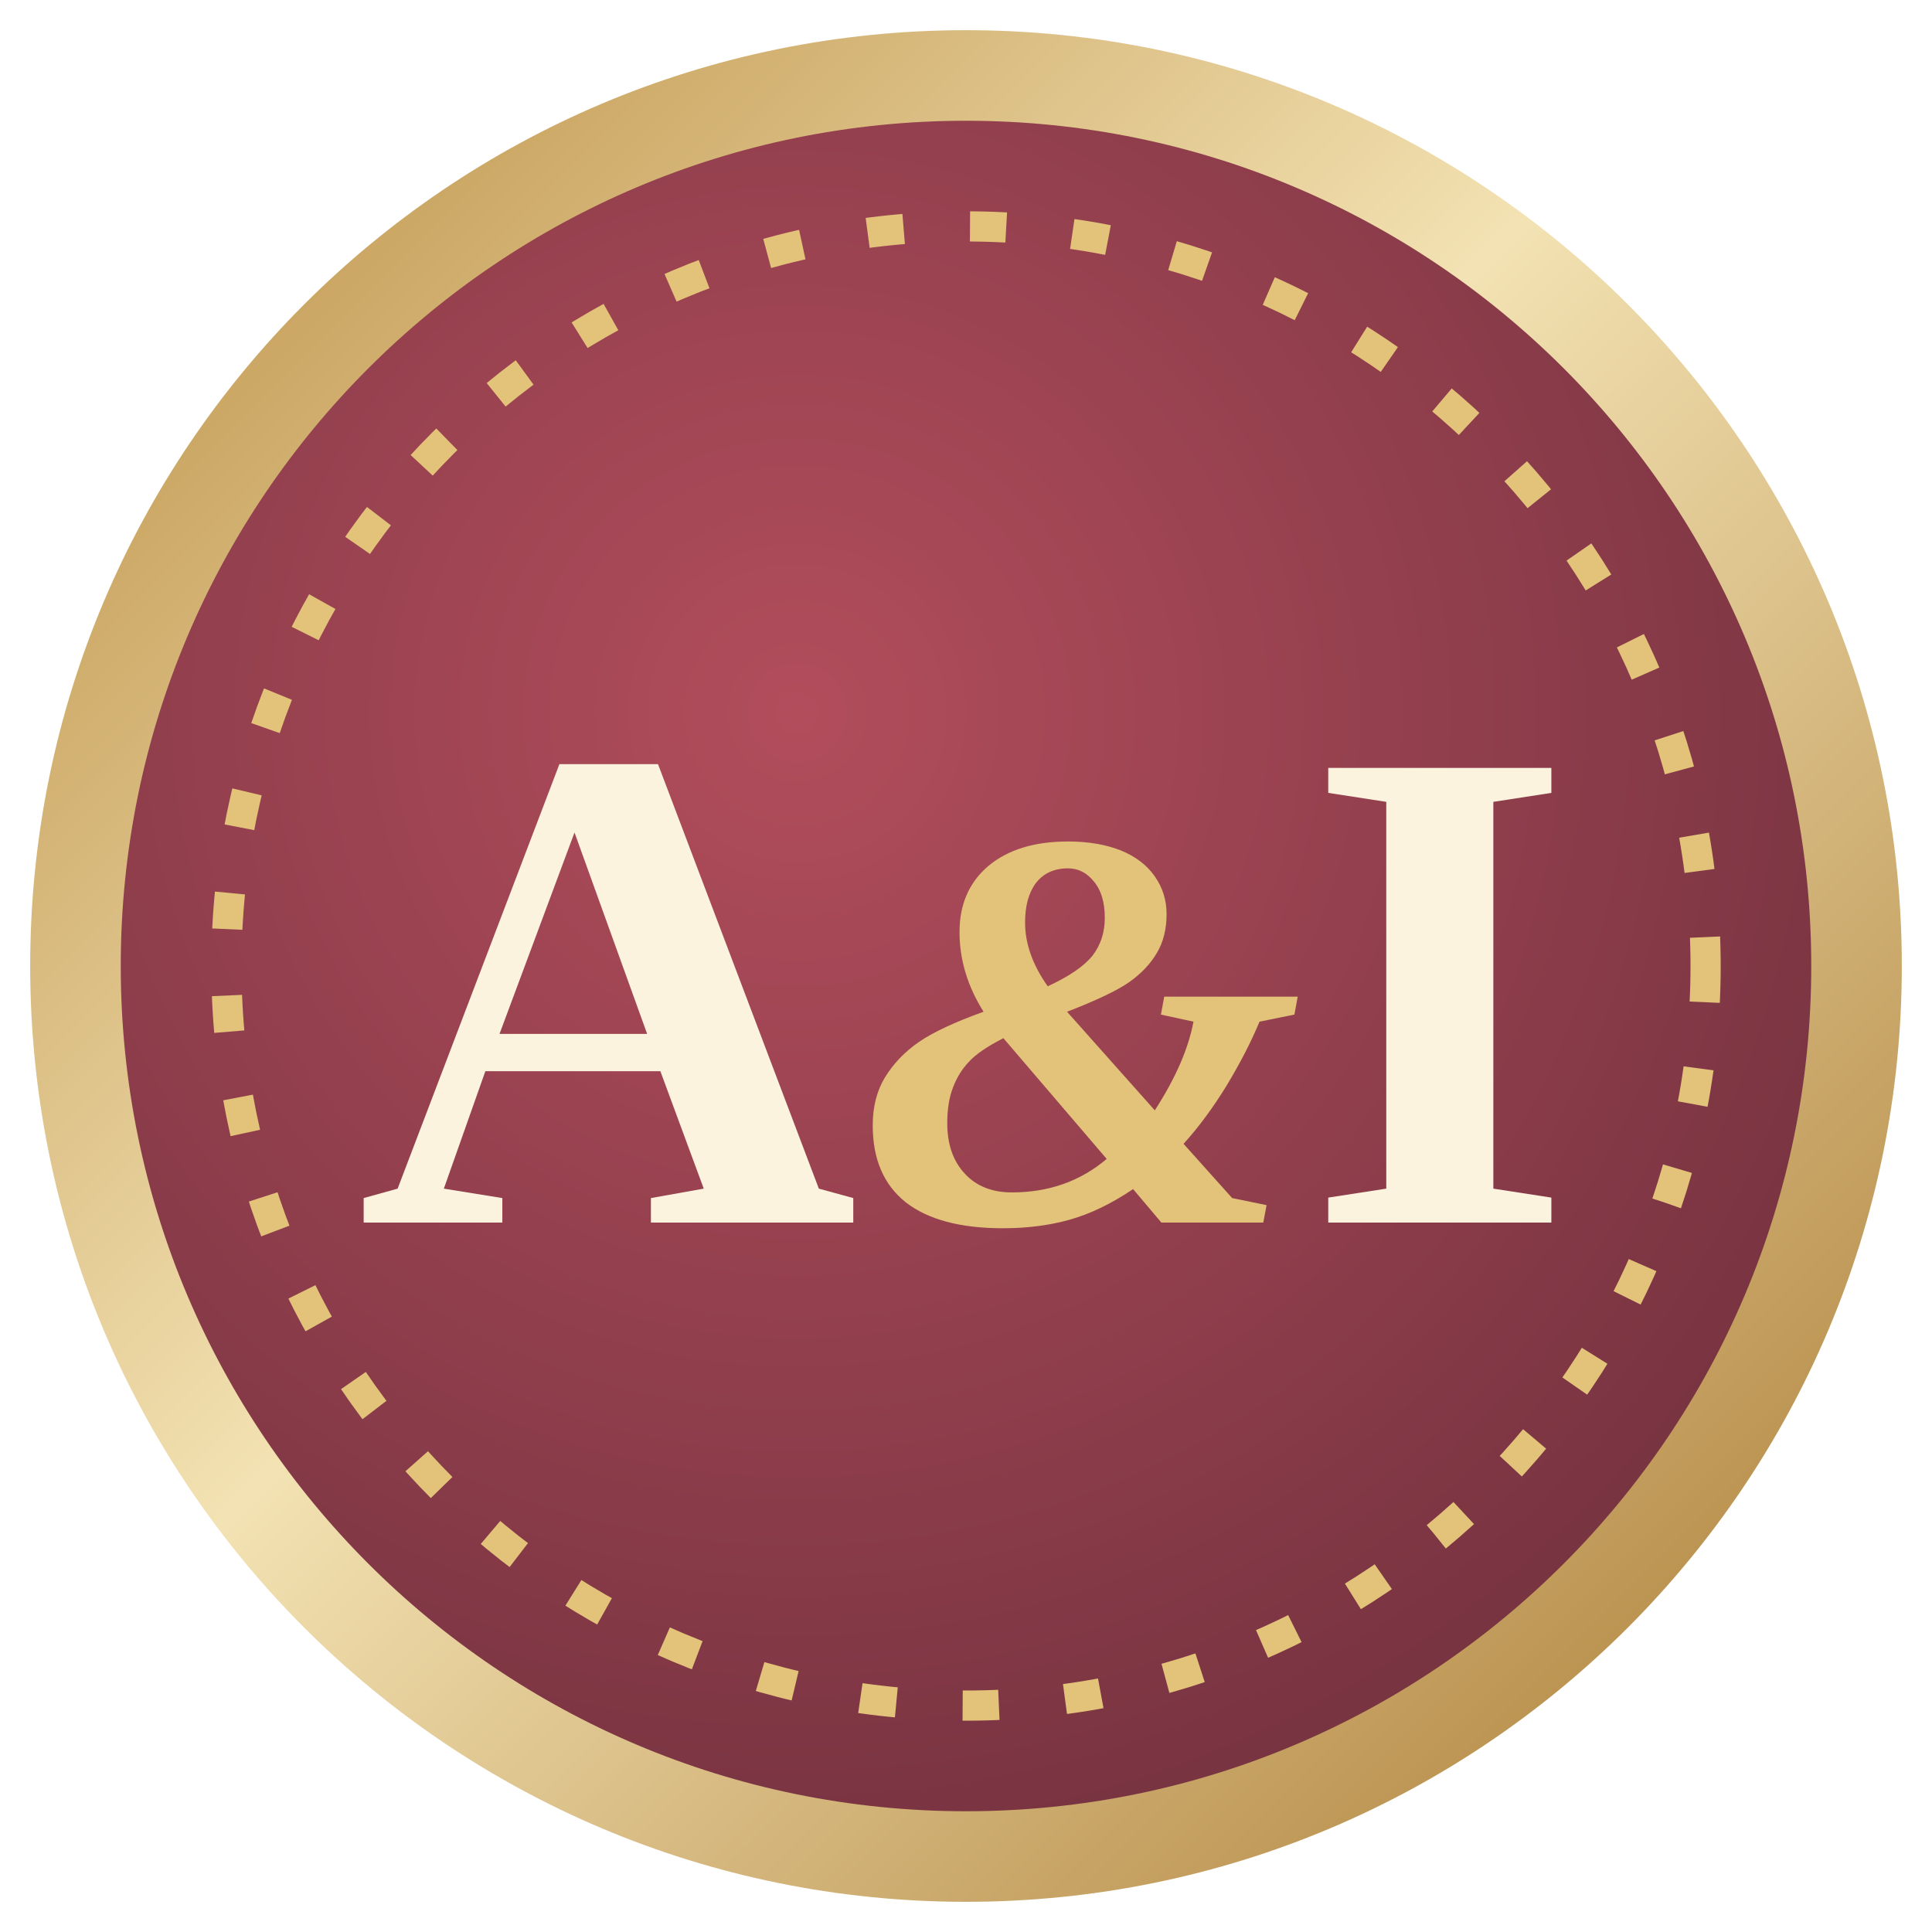
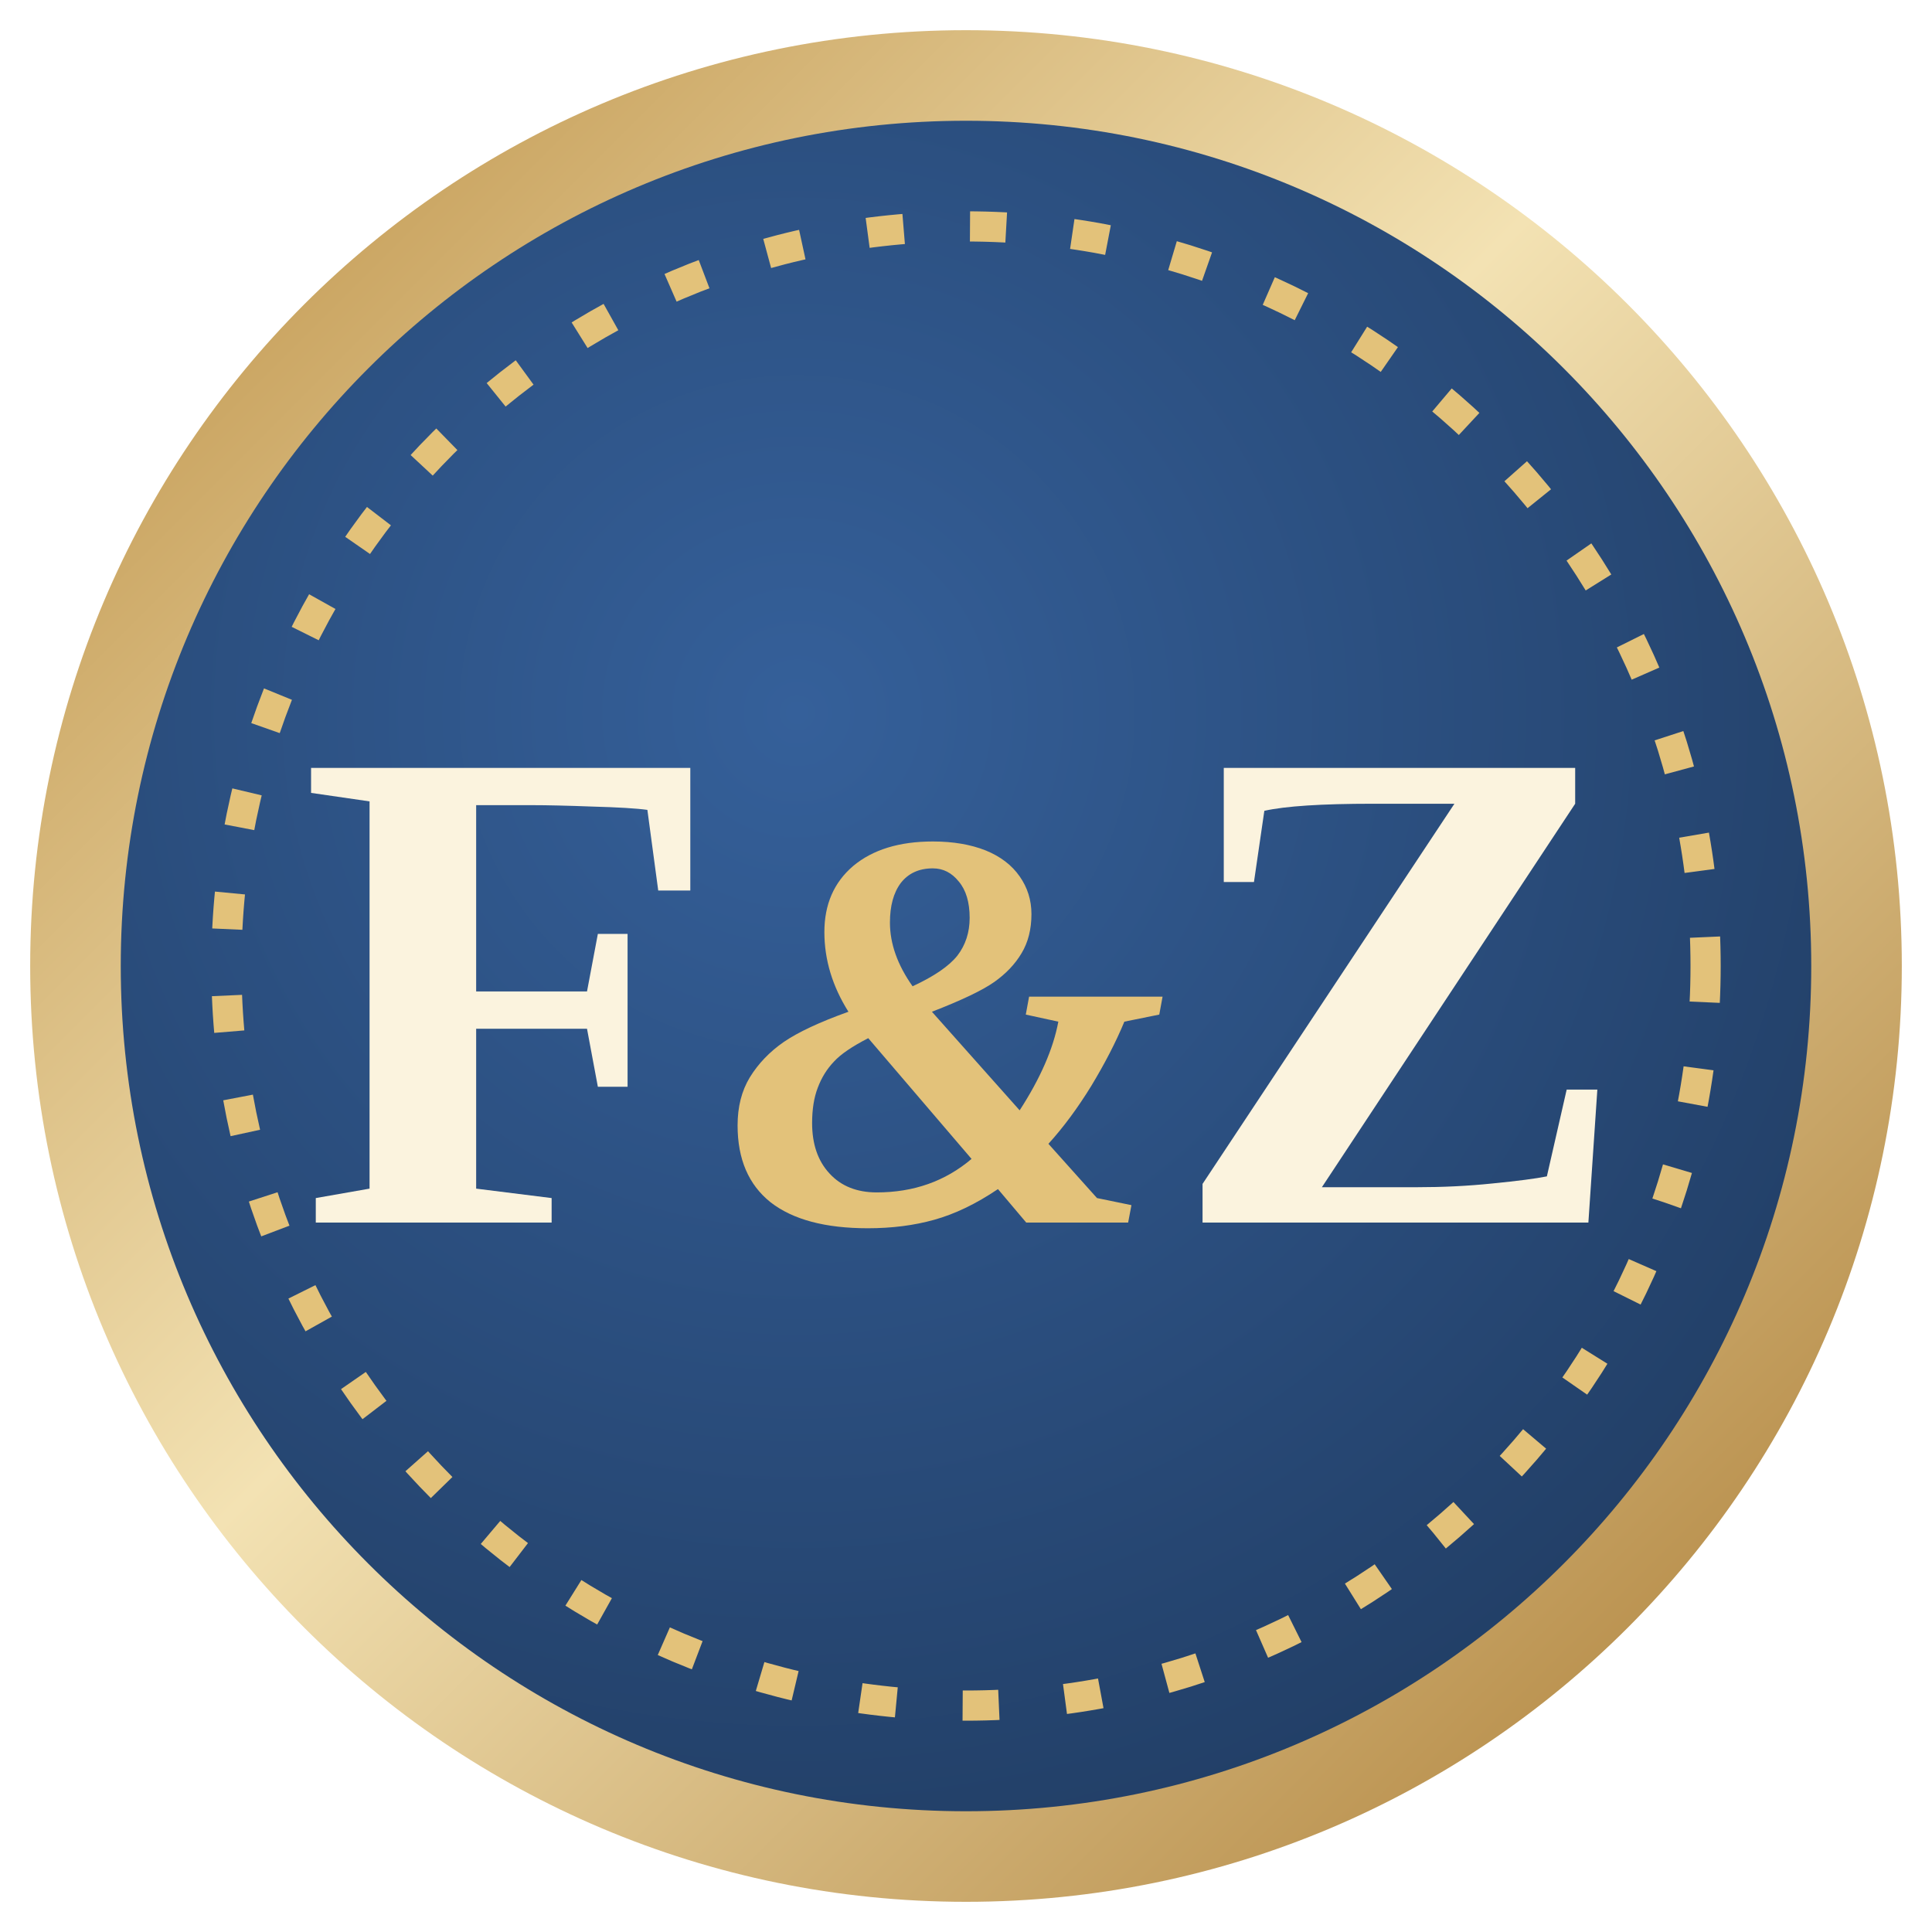
<svg xmlns="http://www.w3.org/2000/svg" viewBox="0 0 64 64">
  <defs>
    <radialGradient id="r" cx=".4" cy=".35" r=".8">
-       <stop offset="0" stop-color="#b24d5c" />
-       <stop offset="1" stop-color="#6e2f3c" />
+       <stop offset="0" stop-color="#35609a" />
+       <stop offset="1" stop-color="#1f3a5f" />
    </radialGradient>
    <linearGradient id="g" x1="0" y1="0" x2="1" y2="1">
      <stop offset="0" stop-color="#b88a3e" />
      <stop offset=".45" stop-color="#f3e2b3" />
      <stop offset="1" stop-color="#a8782f" />
    </linearGradient>
  </defs>
  <circle cx="32" cy="32" r="31" fill="url(#g)" />
  <circle cx="32" cy="32" r="28" fill="url(#r)" />
  <circle cx="32" cy="32" r="24.5" fill="none" stroke="#e3c27a" stroke-width="1" stroke-dasharray="1.2 2.2" />
-   <text x="32" y="40.5" text-anchor="middle" font-family="Georgia, 'Times New Roman', serif" font-size="23" font-weight="600" fill="#fbf3de" letter-spacing="-.5">A<tspan fill="#e3c27a" font-style="italic" font-size="19">&amp;</tspan>I</text>
+   <text x="32" y="40.5" text-anchor="middle" font-family="Georgia, 'Times New Roman', serif" font-size="23" font-weight="600" fill="#fbf3de" letter-spacing="-.5">F<tspan fill="#e3c27a" font-style="italic" font-size="19">&amp;</tspan>Z</text>
</svg>
